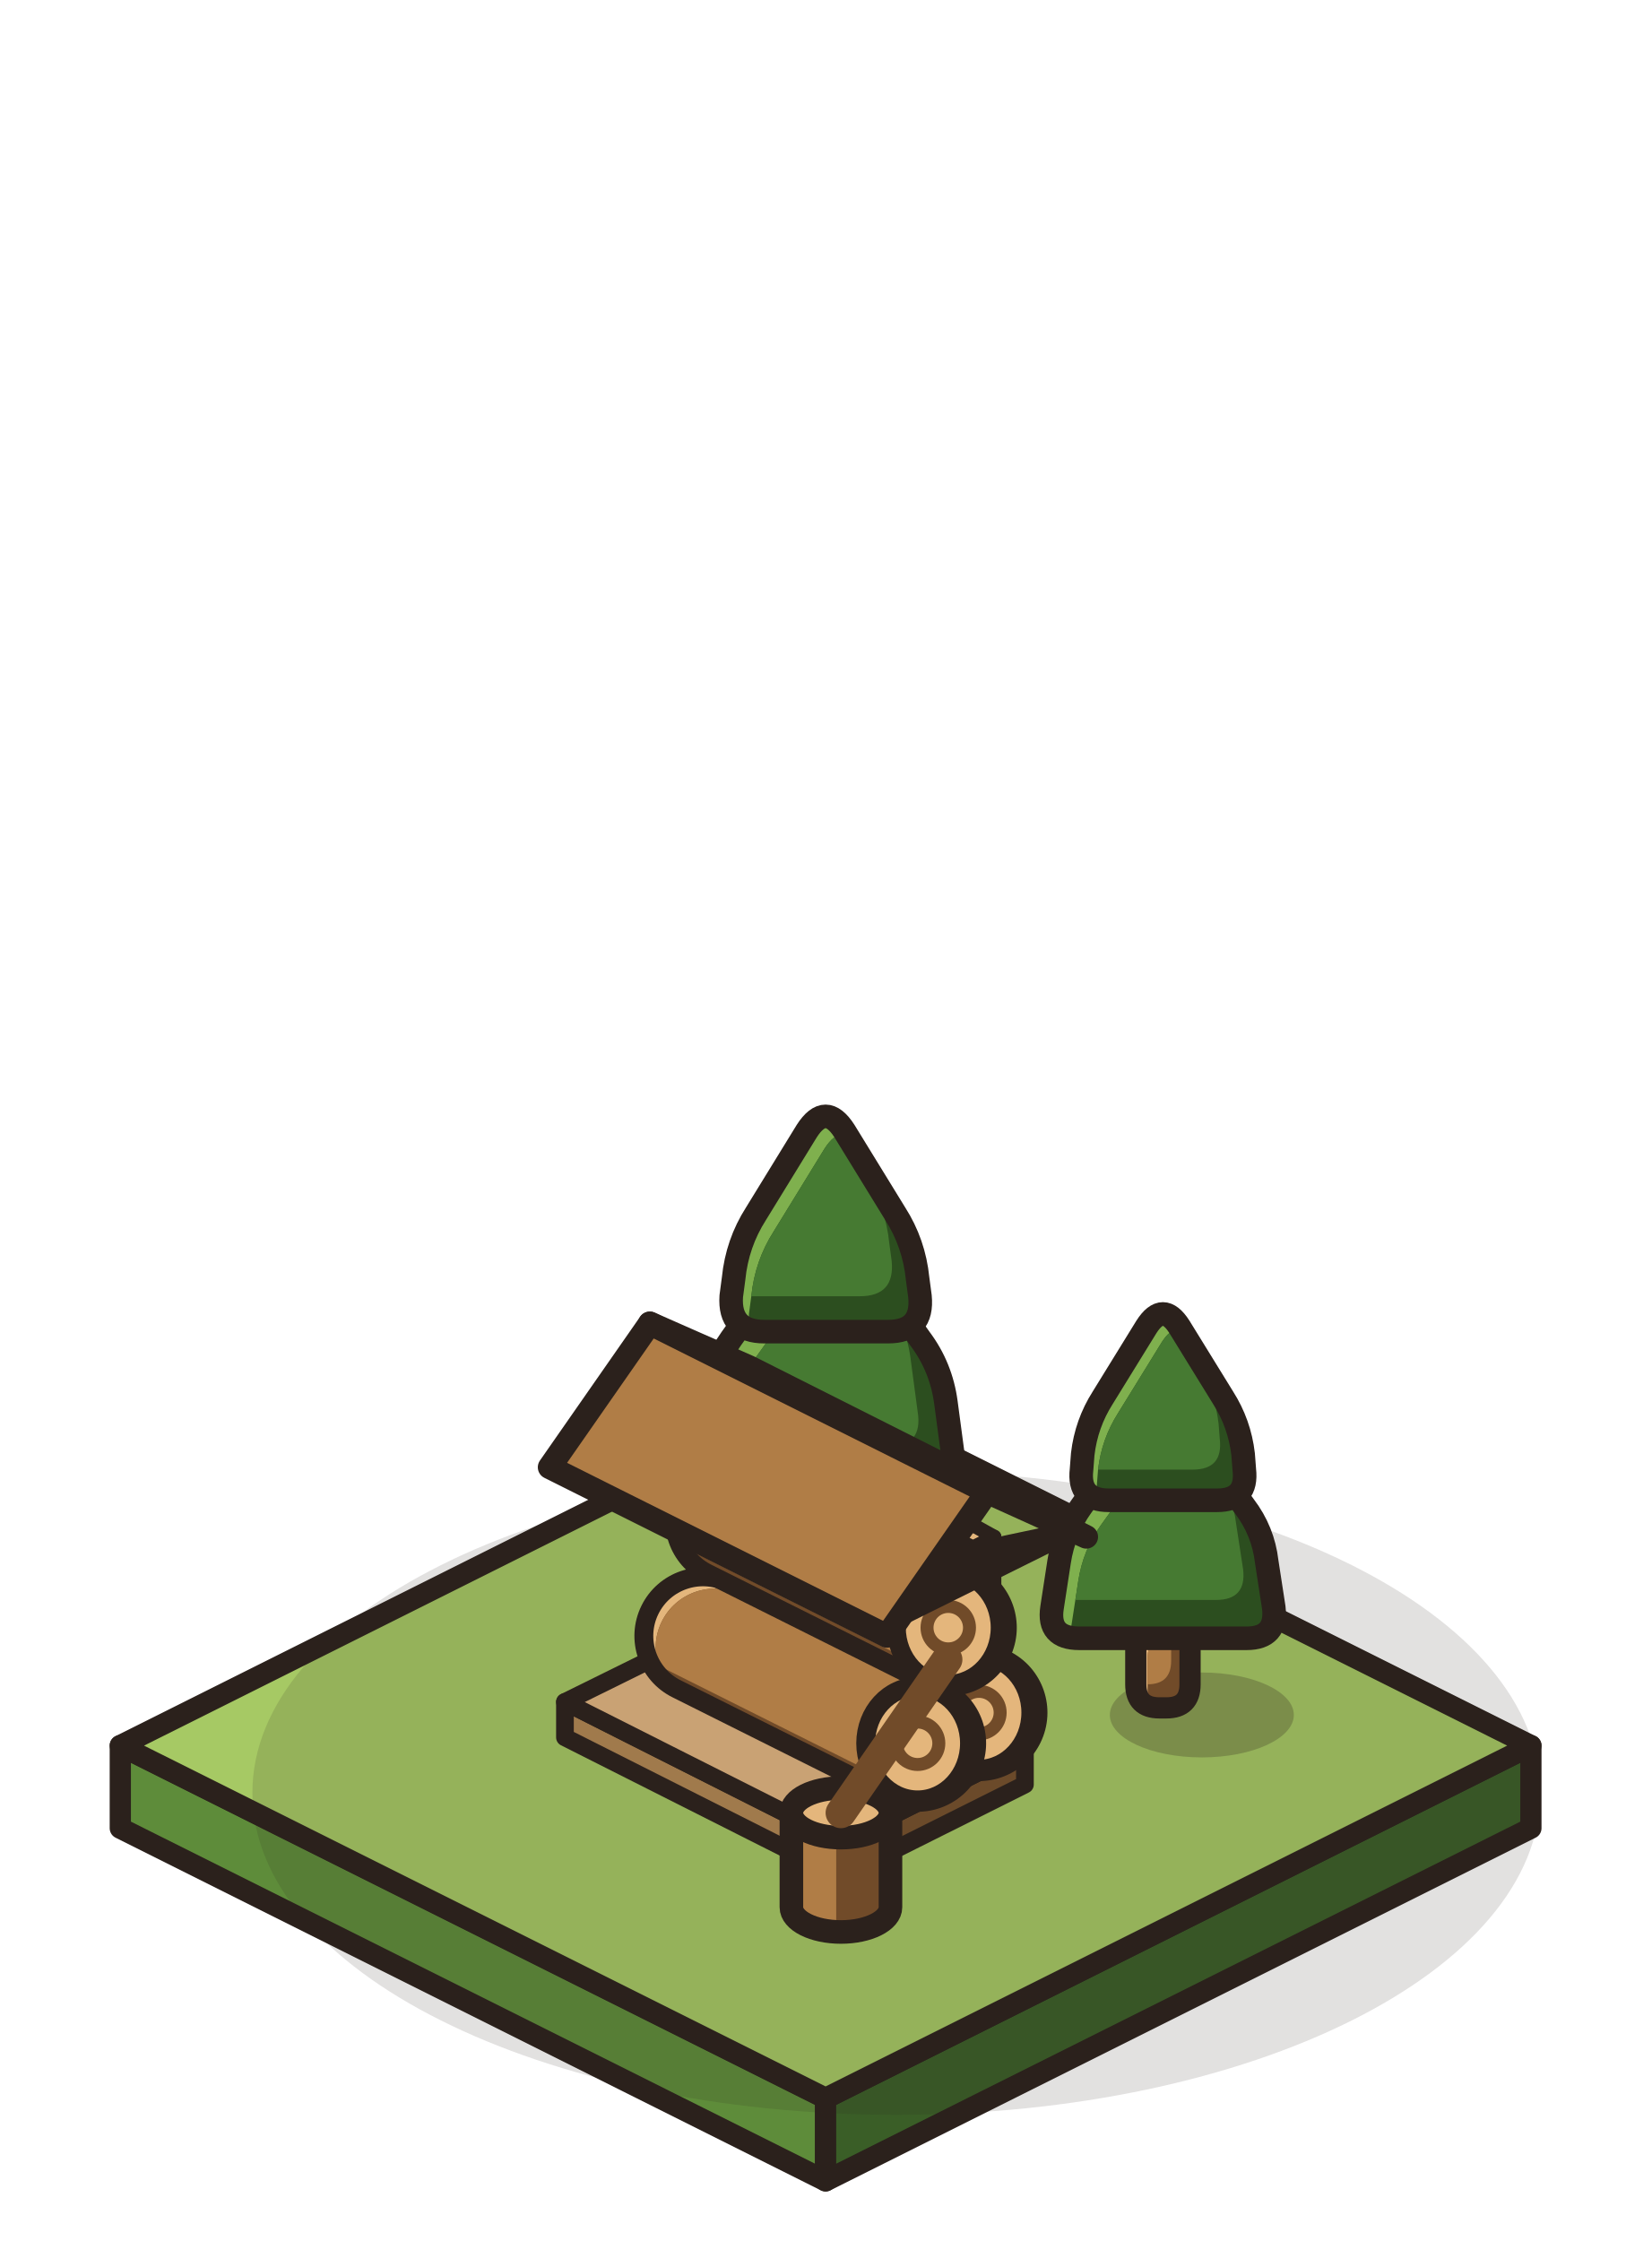
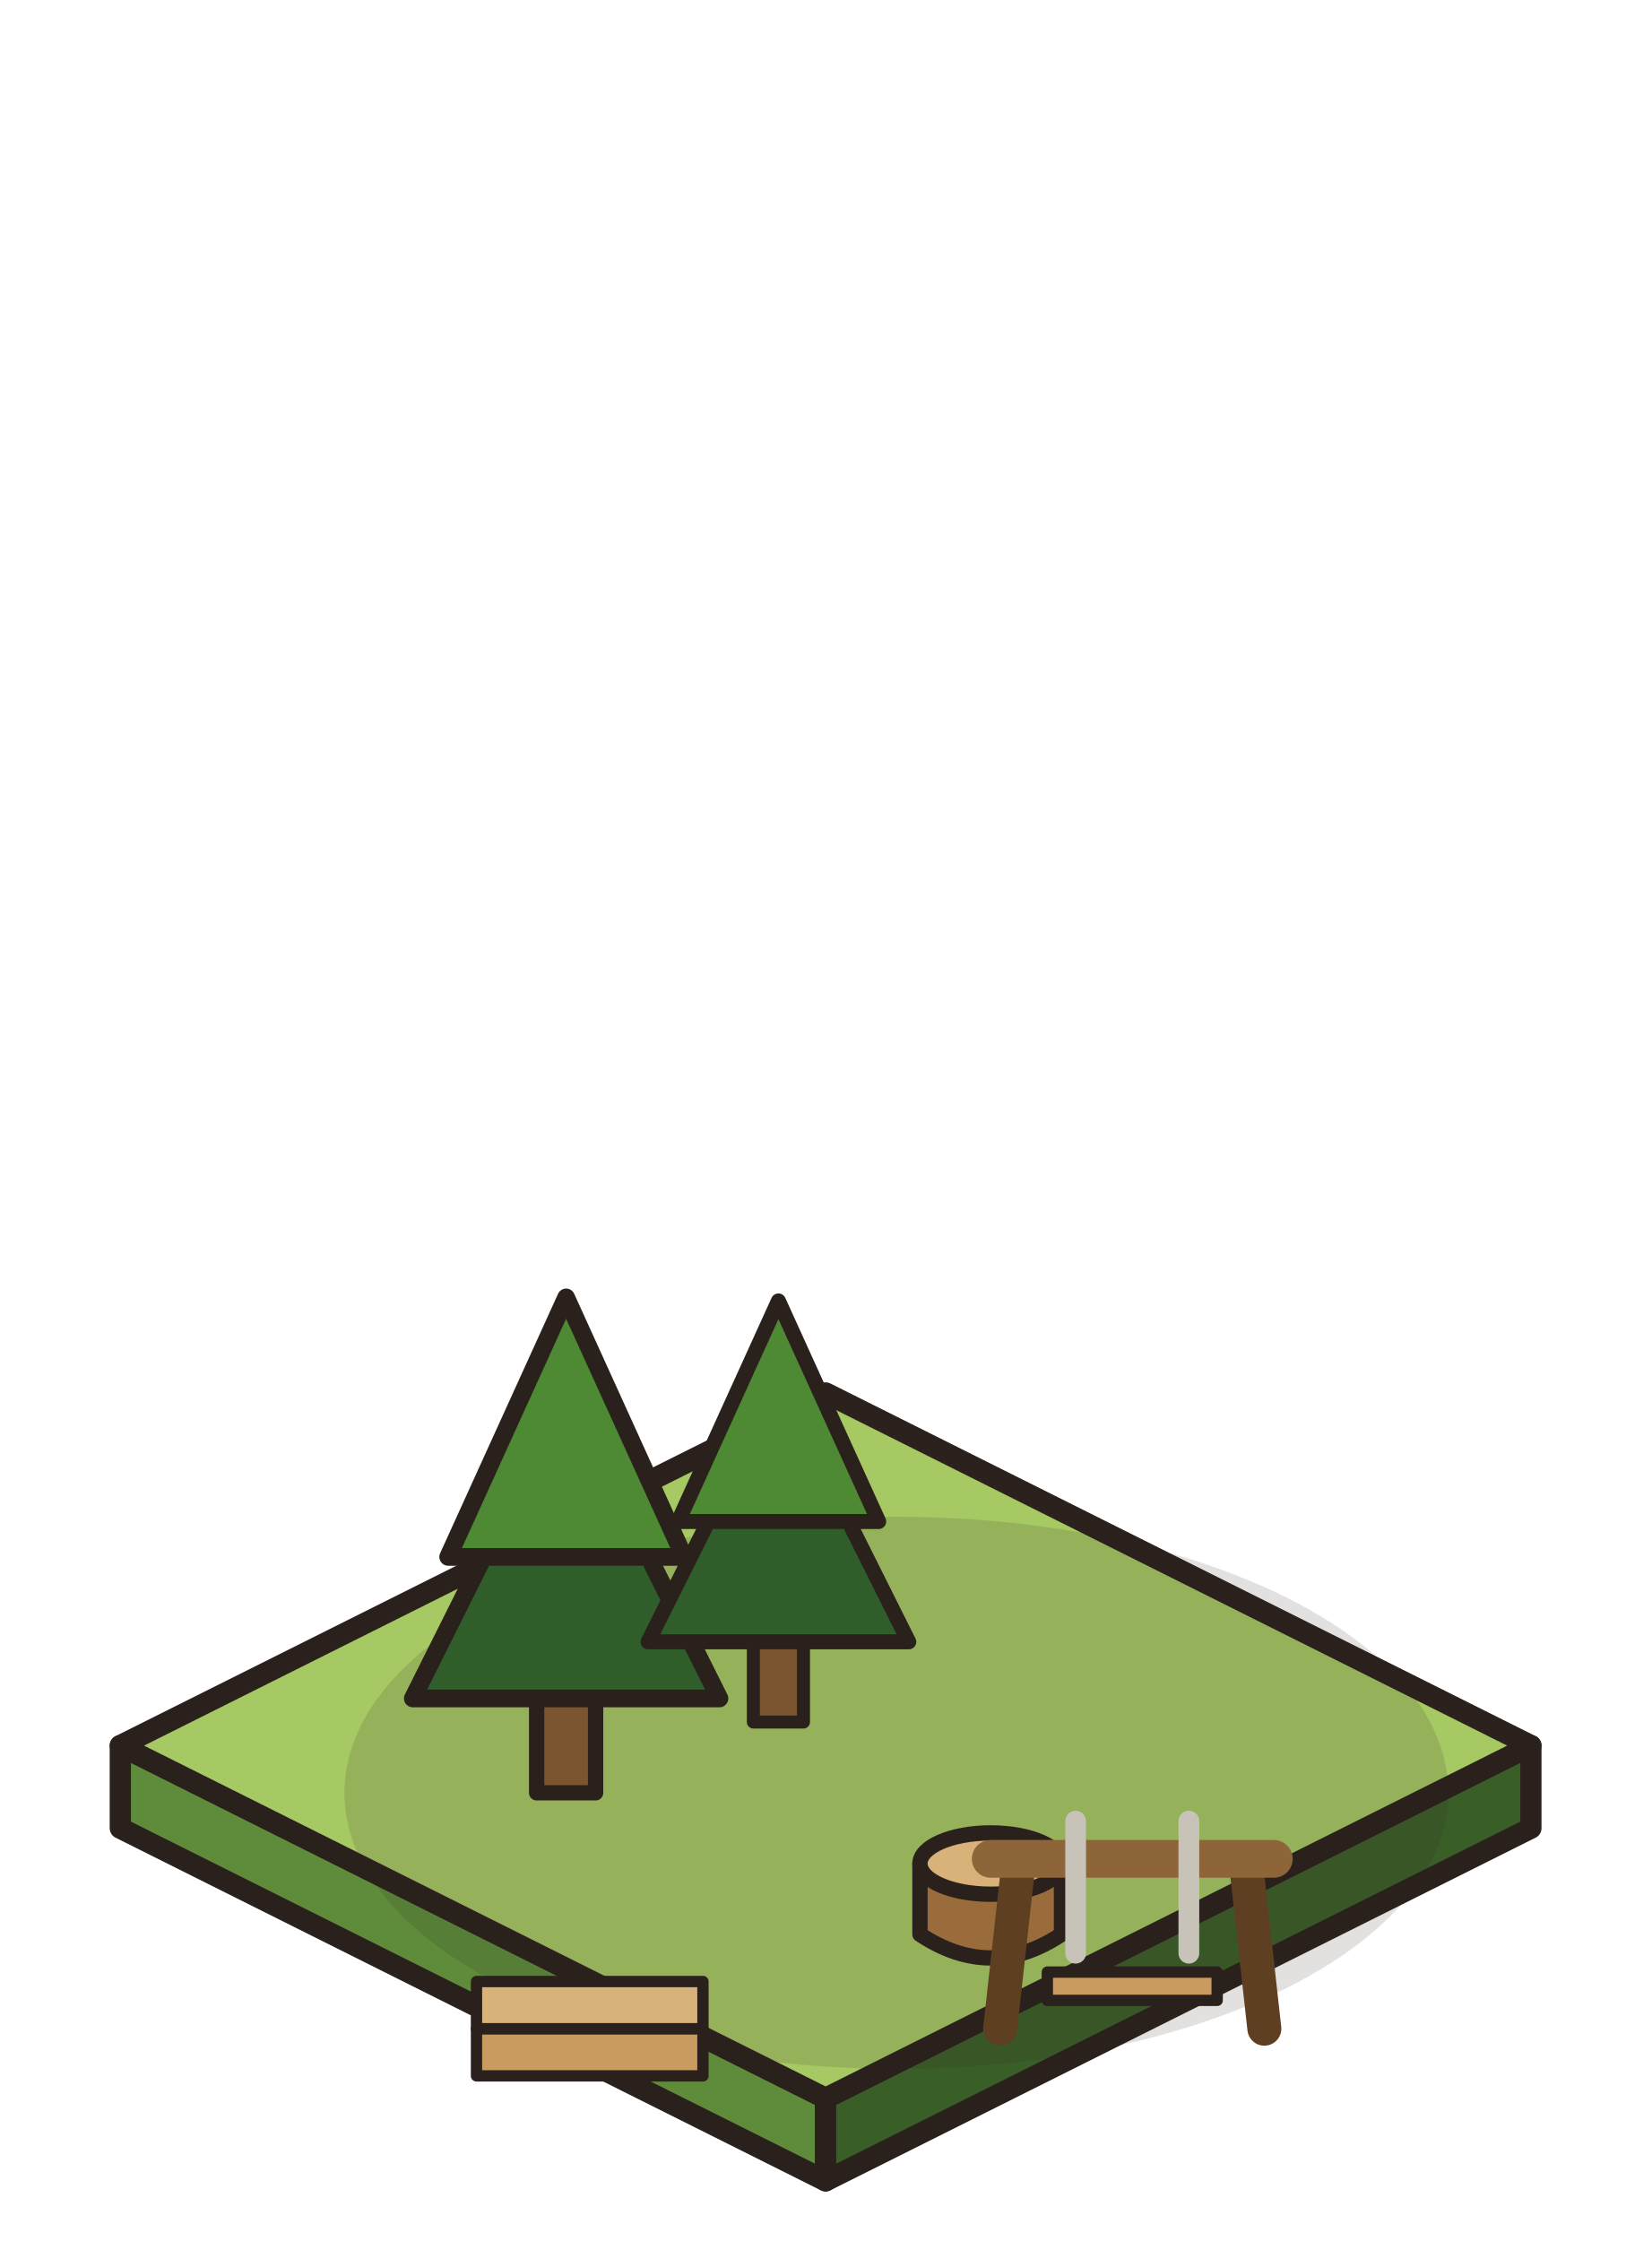
<svg xmlns="http://www.w3.org/2000/svg" viewBox="-70 -122 140 190" width="280" height="380">
  <path d="M-59.8 26L0 55.9L0 62.9L-59.8 33Z" fill="#5E8C3A" stroke="#2B211C" stroke-width="1.8" stroke-linejoin="round" />
  <path d="M59.8 26L0 55.9L0 62.9L59.8 33Z" fill="#3A5E27" stroke="#2B211C" stroke-width="1.8" stroke-linejoin="round" />
  <path d="M0 -3.9L59.8 26L0 55.9L-59.8 26Z" fill="#A6C964" stroke="#2B211C" stroke-width="1.8" stroke-linejoin="round" />
-   <ellipse cx="6" cy="30" rx="54.6" ry="27.3" fill="#2B211C" opacity="0.14" />
-   <ellipse cx="3.8" cy="11.9" rx="9" ry="4.1" fill="#2B211C" opacity="0.25" />
-   <defs>
-     <path id="lumber-camp-1-0" d="M-2.6 4.9Q-2.6 2.9 -0.6 2.9L0.6 2.9Q2.6 2.9 2.6 4.9L2.6 9.2Q2.6 11.2 0.6 11.2L-0.6 11.2Q-2.6 11.2 -2.6 9.2Z" />
-     <clipPath id="lumber-camp-1-1">
-       <use href="#lumber-camp-1-0" />
-     </clipPath>
-     <clipPath id="lumber-camp-1-2">
-       <use href="#lumber-camp-1-0" transform="translate(1 1)" />
-     </clipPath>
-   </defs>
-   <g clip-path="url(#lumber-camp-1-1)">
-     <use href="#lumber-camp-1-0" fill="#E4B67C" />
-     <use href="#lumber-camp-1-0" fill="#714B29" transform="translate(1 1)" />
-     <g clip-path="url(#lumber-camp-1-2)">
-       <use href="#lumber-camp-1-0" fill="#B07D46" transform="translate(-1.6 -2)" />
-     </g>
+   <ellipse cx="6" cy="30" rx="46.8" ry="23.4" fill="#2B211C" opacity="0.14" />
+   <g transform="translate(-22 30)">
+     <path d="M-2.5 0L-2.5 -10L2.5 -10L2.5 0Z" fill="#7A5530" stroke="#2B211C" stroke-width="1.3" stroke-linejoin="round" />
+     <path d="M-13 -8L0 -34L13 -8Z" fill="#2F5E2A" stroke="#2B211C" stroke-width="1.5" stroke-linejoin="round" />
+     <path d="M-10 -20L0 -42L10 -20Z" fill="#4E8A34" stroke="#2B211C" stroke-width="1.5" stroke-linejoin="round" />
  </g>
-   <use href="#lumber-camp-1-0" fill="none" stroke="#2B211C" stroke-width="1.8" stroke-linejoin="round" />
-   <defs>
-     <path id="lumber-camp-1-3" d="M-1.8 -17.2Q0 -19.6 1.8 -17.2L8 -8.5Q9.8 -6.1 10.2 -3.1L10.8 1.4Q11.3 4.4 8.3 4.4L-8.2 4.4Q-11.2 4.4 -10.8 1.4L-10.2 -3.1Q-9.7 -6.1 -8 -8.5Z" />
-     <clipPath id="lumber-camp-1-4">
-       <use href="#lumber-camp-1-3" />
-     </clipPath>
-     <clipPath id="lumber-camp-1-5">
-       <use href="#lumber-camp-1-3" transform="translate(1.875 1.875)" />
-     </clipPath>
-   </defs>
-   <g clip-path="url(#lumber-camp-1-4)">
-     <use href="#lumber-camp-1-3" fill="#7FB04E" />
-     <use href="#lumber-camp-1-3" fill="#2C4E1F" transform="translate(1.875 1.875)" />
-     <g clip-path="url(#lumber-camp-1-5)">
-       <use href="#lumber-camp-1-3" fill="#467A32" transform="translate(-3 -3.75)" />
-     </g>
+   <g transform="translate(-4 24) scale(0.85)">
+     <path d="M-2.5 0L-2.5 -10L2.5 -10L2.5 0Z" fill="#7A5530" stroke="#2B211C" stroke-width="1.3" stroke-linejoin="round" />
+     <path d="M-13 -8L0 -34L13 -8Z" fill="#2F5E2A" stroke="#2B211C" stroke-width="1.5" stroke-linejoin="round" />
+     <path d="M-10 -20L0 -42L10 -20Z" fill="#4E8A34" stroke="#2B211C" stroke-width="1.5" stroke-linejoin="round" />
  </g>
-   <use href="#lumber-camp-1-3" fill="none" stroke="#2B211C" stroke-width="2" stroke-linejoin="round" />
-   <defs>
-     <path id="lumber-camp-1-6" d="M-1.6 -26.1Q0 -28.6 1.6 -26.1L5.9 -19.1Q7.5 -16.6 7.8 -13.6L8 -12.1Q8.3 -9.1 5.3 -9.1L-5.2 -9.1Q-8.2 -9.1 -8 -12.1L-7.8 -13.6Q-7.5 -16.6 -5.9 -19.1Z" />
-     <clipPath id="lumber-camp-1-7">
-       <use href="#lumber-camp-1-6" />
-     </clipPath>
-     <clipPath id="lumber-camp-1-8">
-       <use href="#lumber-camp-1-6" transform="translate(1.5 1.5)" />
-     </clipPath>
-   </defs>
-   <g clip-path="url(#lumber-camp-1-7)">
-     <use href="#lumber-camp-1-6" fill="#7FB04E" />
-     <use href="#lumber-camp-1-6" fill="#2C4E1F" transform="translate(1.5 1.5)" />
-     <g clip-path="url(#lumber-camp-1-8)">
-       <use href="#lumber-camp-1-6" fill="#467A32" transform="translate(-2.4 -3)" />
-     </g>
+   <g transform="translate(14 42)">
+     <path d="M-6 0L-6 -6Q0 -9 6 -6L6 0Q0 4 -6 0Z" fill="#9A6C3C" stroke="#2B211C" stroke-width="1.3" stroke-linejoin="round" />
+     <ellipse cx="0" cy="-6" rx="6" ry="2.6" fill="#D9B27A" stroke="#2B211C" stroke-width="1.3" />
  </g>
-   <use href="#lumber-camp-1-6" fill="none" stroke="#2B211C" stroke-width="2" stroke-linejoin="round" />
-   <ellipse cx="31.9" cy="23.4" rx="7.8" ry="3.6" fill="#2B211C" opacity="0.25" />
-   <defs>
-     <path id="lumber-camp-1-9" d="M26.3 17.6Q26.3 15.6 28.3 15.6L28.9 15.6Q30.9 15.6 30.9 17.6L30.9 20.8Q30.9 22.8 28.9 22.8L28.3 22.8Q26.3 22.8 26.3 20.8Z" />
-     <clipPath id="lumber-camp-1-a">
-       <use href="#lumber-camp-1-9" />
-     </clipPath>
-     <clipPath id="lumber-camp-1-b">
-       <use href="#lumber-camp-1-9" transform="translate(1 1)" />
-     </clipPath>
-   </defs>
-   <g clip-path="url(#lumber-camp-1-a)">
-     <use href="#lumber-camp-1-9" fill="#E4B67C" />
-     <use href="#lumber-camp-1-9" fill="#714B29" transform="translate(1 1)" />
-     <g clip-path="url(#lumber-camp-1-b)">
-       <use href="#lumber-camp-1-9" fill="#B07D46" transform="translate(-1.6 -2)" />
-     </g>
+   <g transform="translate(26 50) scale(0.8)">
+     <path d="M-14 0L-12 -18M14 0L12 -18" fill="none" stroke="#5E3F22" stroke-width="3.6" stroke-linecap="round" />
+     <path d="M-15 -18L15 -18" fill="none" stroke="#8E6539" stroke-width="4" stroke-linecap="round" />
+     <path d="M-6 -22L-6 -8M6 -22L6 -8" fill="none" stroke="#C8C3B8" stroke-width="2.2" stroke-linecap="round" />
+     <path d="M-9 -6L9 -6L9 -3L-9 -3Z" fill="#C99B5E" stroke="#2B211C" stroke-width="1.2" stroke-linejoin="round" />
  </g>
-   <use href="#lumber-camp-1-9" fill="none" stroke="#2B211C" stroke-width="1.8" stroke-linejoin="round" />
-   <defs>
-     <path id="lumber-camp-1-c" d="M27.1 -1.8Q28.6 -3.9 30.1 -1.8L35.5 5.7Q37.1 7.8 37.4 10.4L38 14.3Q38.3 16.9 35.7 16.9L21.5 16.9Q18.8 16.9 19.2 14.3L19.8 10.4Q20.2 7.8 21.7 5.7Z" />
-     <clipPath id="lumber-camp-1-d">
-       <use href="#lumber-camp-1-c" />
-     </clipPath>
-     <clipPath id="lumber-camp-1-e">
-       <use href="#lumber-camp-1-c" transform="translate(1.625 1.625)" />
-     </clipPath>
-   </defs>
-   <g clip-path="url(#lumber-camp-1-d)">
-     <use href="#lumber-camp-1-c" fill="#7FB04E" />
-     <use href="#lumber-camp-1-c" fill="#2C4E1F" transform="translate(1.625 1.625)" />
-     <g clip-path="url(#lumber-camp-1-e)">
-       <use href="#lumber-camp-1-c" fill="#467A32" transform="translate(-2.6 -3.25)" />
-     </g>
+   <g transform="translate(-20 54) scale(0.8)">
+     <path d="M-12 0L12 0L12 -5L-12 -5Z" fill="#C99B5E" stroke="#2B211C" stroke-width="1.2" stroke-linejoin="round" />
+     <path d="M-12 -5L12 -5L12 -10L-12 -10Z" fill="#D9B27A" stroke="#2B211C" stroke-width="1.2" stroke-linejoin="round" />
  </g>
-   <use href="#lumber-camp-1-c" fill="none" stroke="#2B211C" stroke-width="2" stroke-linejoin="round" />
-   <defs>
-     <path id="lumber-camp-1-f" d="M27.2 -9.5Q28.6 -11.7 30 -9.5L33.7 -3.5Q35.1 -1.3 35.4 1.3L35.5 2.6Q35.8 5.2 33.2 5.2L24 5.2Q21.4 5.2 21.7 2.6L21.8 1.3Q22.1 -1.3 23.5 -3.5Z" />
-     <clipPath id="lumber-camp-1-g">
-       <use href="#lumber-camp-1-f" />
-     </clipPath>
-     <clipPath id="lumber-camp-1-h">
-       <use href="#lumber-camp-1-f" transform="translate(1.3 1.3)" />
-     </clipPath>
-   </defs>
-   <g clip-path="url(#lumber-camp-1-g)">
-     <use href="#lumber-camp-1-f" fill="#7FB04E" />
-     <use href="#lumber-camp-1-f" fill="#2C4E1F" transform="translate(1.3 1.3)" />
-     <g clip-path="url(#lumber-camp-1-h)">
-       <use href="#lumber-camp-1-f" fill="#467A32" transform="translate(-2.08 -2.6)" />
-     </g>
-   </g>
-   <use href="#lumber-camp-1-f" fill="none" stroke="#2B211C" stroke-width="2" stroke-linejoin="round" />
-   <path d="M-22.1 22.3L1.3 34.1L1.3 37.1L-22.1 25.3Z" fill="#A07A4C" stroke="#2B211C" stroke-width="1.5" stroke-linejoin="round" />
-   <path d="M16.9 26.3L1.3 34.1L1.3 37.1L16.9 29.3Z" fill="#6B4A2A" stroke="#2B211C" stroke-width="1.5" stroke-linejoin="round" />
-   <path d="M-6.5 14.6L16.9 26.3L1.3 34.1L-22.1 22.3Z" fill="#C9A274" stroke="#2B211C" stroke-width="1.5" stroke-linejoin="round" />
-   <path d="M-8.3 -1.2L-6.5 -0.3L-6.5 17.7L-8.3 16.8Z" fill="#B07D46" stroke="#2B211C" stroke-width="1.2" stroke-linejoin="round" />
-   <path d="M-4.7 -1.2L-6.5 -0.3L-6.5 17.7L-4.7 16.8Z" fill="#714B29" stroke="#2B211C" stroke-width="1.2" stroke-linejoin="round" />
-   <path d="M-6.5 -2.2L-4.7 -1.2L-6.5 -0.3L-8.3 -1.2Z" fill="#E4B67C" stroke="#2B211C" stroke-width="1.2" stroke-linejoin="round" />
-   <path d="M10.7 8.3L12.5 9.2L12.5 27.2L10.7 26.3Z" fill="#B07D46" stroke="#2B211C" stroke-width="1.2" stroke-linejoin="round" />
-   <path d="M14.3 8.3L12.5 9.2L12.5 27.2L14.3 26.3Z" fill="#714B29" stroke="#2B211C" stroke-width="1.2" stroke-linejoin="round" />
-   <path d="M12.5 7.3L14.3 8.3L12.5 9.2L10.7 8.3Z" fill="#E4B67C" stroke="#2B211C" stroke-width="1.2" stroke-linejoin="round" />
-   <defs>
-     <path id="lumber-camp-1-i" d="M-7.4 18.6L10.8 27.7A5 5 0 0 0 15.2 18.7L-3 9.6A5 5 0 0 0 -7.4 18.6Z" />
-     <clipPath id="lumber-camp-1-j">
-       <use href="#lumber-camp-1-i" />
-     </clipPath>
-     <clipPath id="lumber-camp-1-k">
-       <use href="#lumber-camp-1-i" transform="translate(1 1)" />
-     </clipPath>
-   </defs>
-   <g clip-path="url(#lumber-camp-1-j)">
-     <use href="#lumber-camp-1-i" fill="#E4B67C" />
-     <use href="#lumber-camp-1-i" fill="#714B29" transform="translate(1 1)" />
-     <g clip-path="url(#lumber-camp-1-k)">
-       <use href="#lumber-camp-1-i" fill="#B07D46" transform="translate(-1.6 -2)" />
-     </g>
-   </g>
-   <use href="#lumber-camp-1-i" fill="none" stroke="#2B211C" stroke-width="1.6" stroke-linejoin="round" />
-   <ellipse cx="13" cy="23.2" rx="4.4" ry="4.8" fill="#E4B67C" stroke="#2B211C" stroke-width="1.6" />
-   <circle cx="13" cy="23.2" r="1.8" fill="none" stroke="#714B29" stroke-width="1.1" />
-   <defs>
-     <path id="lumber-camp-1-l" d="M-12.6 21.2L5.6 30.3A5 5 0 0 0 10 21.3L-8.2 12.2A5 5 0 0 0 -12.6 21.2Z" />
-     <clipPath id="lumber-camp-1-m">
-       <use href="#lumber-camp-1-l" />
-     </clipPath>
-     <clipPath id="lumber-camp-1-n">
-       <use href="#lumber-camp-1-l" transform="translate(1 1)" />
-     </clipPath>
-   </defs>
-   <g clip-path="url(#lumber-camp-1-m)">
-     <use href="#lumber-camp-1-l" fill="#E4B67C" />
-     <use href="#lumber-camp-1-l" fill="#714B29" transform="translate(1 1)" />
-     <g clip-path="url(#lumber-camp-1-n)">
-       <use href="#lumber-camp-1-l" fill="#B07D46" transform="translate(-1.6 -2)" />
-     </g>
-   </g>
-   <use href="#lumber-camp-1-l" fill="none" stroke="#2B211C" stroke-width="1.6" stroke-linejoin="round" />
-   <ellipse cx="7.8" cy="25.8" rx="4.4" ry="4.8" fill="#E4B67C" stroke="#2B211C" stroke-width="1.6" />
-   <circle cx="7.8" cy="25.8" r="1.8" fill="none" stroke="#714B29" stroke-width="1.1" />
-   <defs>
-     <path id="lumber-camp-1-o" d="M-10 11.4L8.2 20.5A5 5 0 0 0 12.6 11.5L-5.6 2.4A5 5 0 0 0 -10 11.4Z" />
-     <clipPath id="lumber-camp-1-p">
-       <use href="#lumber-camp-1-o" />
-     </clipPath>
-     <clipPath id="lumber-camp-1-q">
-       <use href="#lumber-camp-1-o" transform="translate(1 1)" />
-     </clipPath>
-   </defs>
-   <g clip-path="url(#lumber-camp-1-p)">
-     <use href="#lumber-camp-1-o" fill="#E4B67C" />
-     <use href="#lumber-camp-1-o" fill="#714B29" transform="translate(1 1)" />
-     <g clip-path="url(#lumber-camp-1-q)">
-       <use href="#lumber-camp-1-o" fill="#B07D46" transform="translate(-1.6 -2)" />
-     </g>
-   </g>
-   <use href="#lumber-camp-1-o" fill="none" stroke="#2B211C" stroke-width="1.6" stroke-linejoin="round" />
-   <ellipse cx="10.4" cy="16" rx="4.4" ry="4.8" fill="#E4B67C" stroke="#2B211C" stroke-width="1.6" />
-   <circle cx="10.4" cy="16" r="1.8" fill="none" stroke="#714B29" stroke-width="1.1" />
-   <path d="M19.5 8.3L12.4 9.8L5.2 15.4Z" fill="#714B29" stroke="#2B211C" stroke-width="2" stroke-linejoin="round" />
-   <path d="M-6.5 -6.1L22.1 8.3L13.7 4.5L-14.9 -9.8Z" fill="#E4B67C" stroke="#2B211C" stroke-width="2" stroke-linejoin="round" />
-   <path d="M-14.9 -9.8L13.7 4.5L5.2 16.7L-23.4 2.4Z" fill="#B07D46" stroke="#2B211C" stroke-width="2" stroke-linejoin="round" />
-   <path d="M-2.9 31.7L-2.9 39.7A4.2 2.1 0 0 0 5.5 39.7L5.5 31.7Z" fill="#714B29" />
-   <path d="M-2.9 31.7L-2.9 39.7A4.2 2.1 0 0 0 0.9 41.7L0.9 33.7Z" fill="#B07D46" />
-   <path d="M-2.9 31.7L-2.9 39.7A4.2 2.1 0 0 0 5.5 39.7L5.5 31.7Z" fill="none" stroke="#2B211C" stroke-width="2" stroke-linejoin="round" />
-   <ellipse cx="1.3" cy="31.7" rx="4.2" ry="2.1" fill="#E4B67C" stroke="#2B211C" stroke-width="2" />
-   <path d="M1.3 31.7l9 -13" fill="none" stroke="#714B29" stroke-width="2.6" stroke-linecap="round" stroke-linejoin="round" />
</svg>
